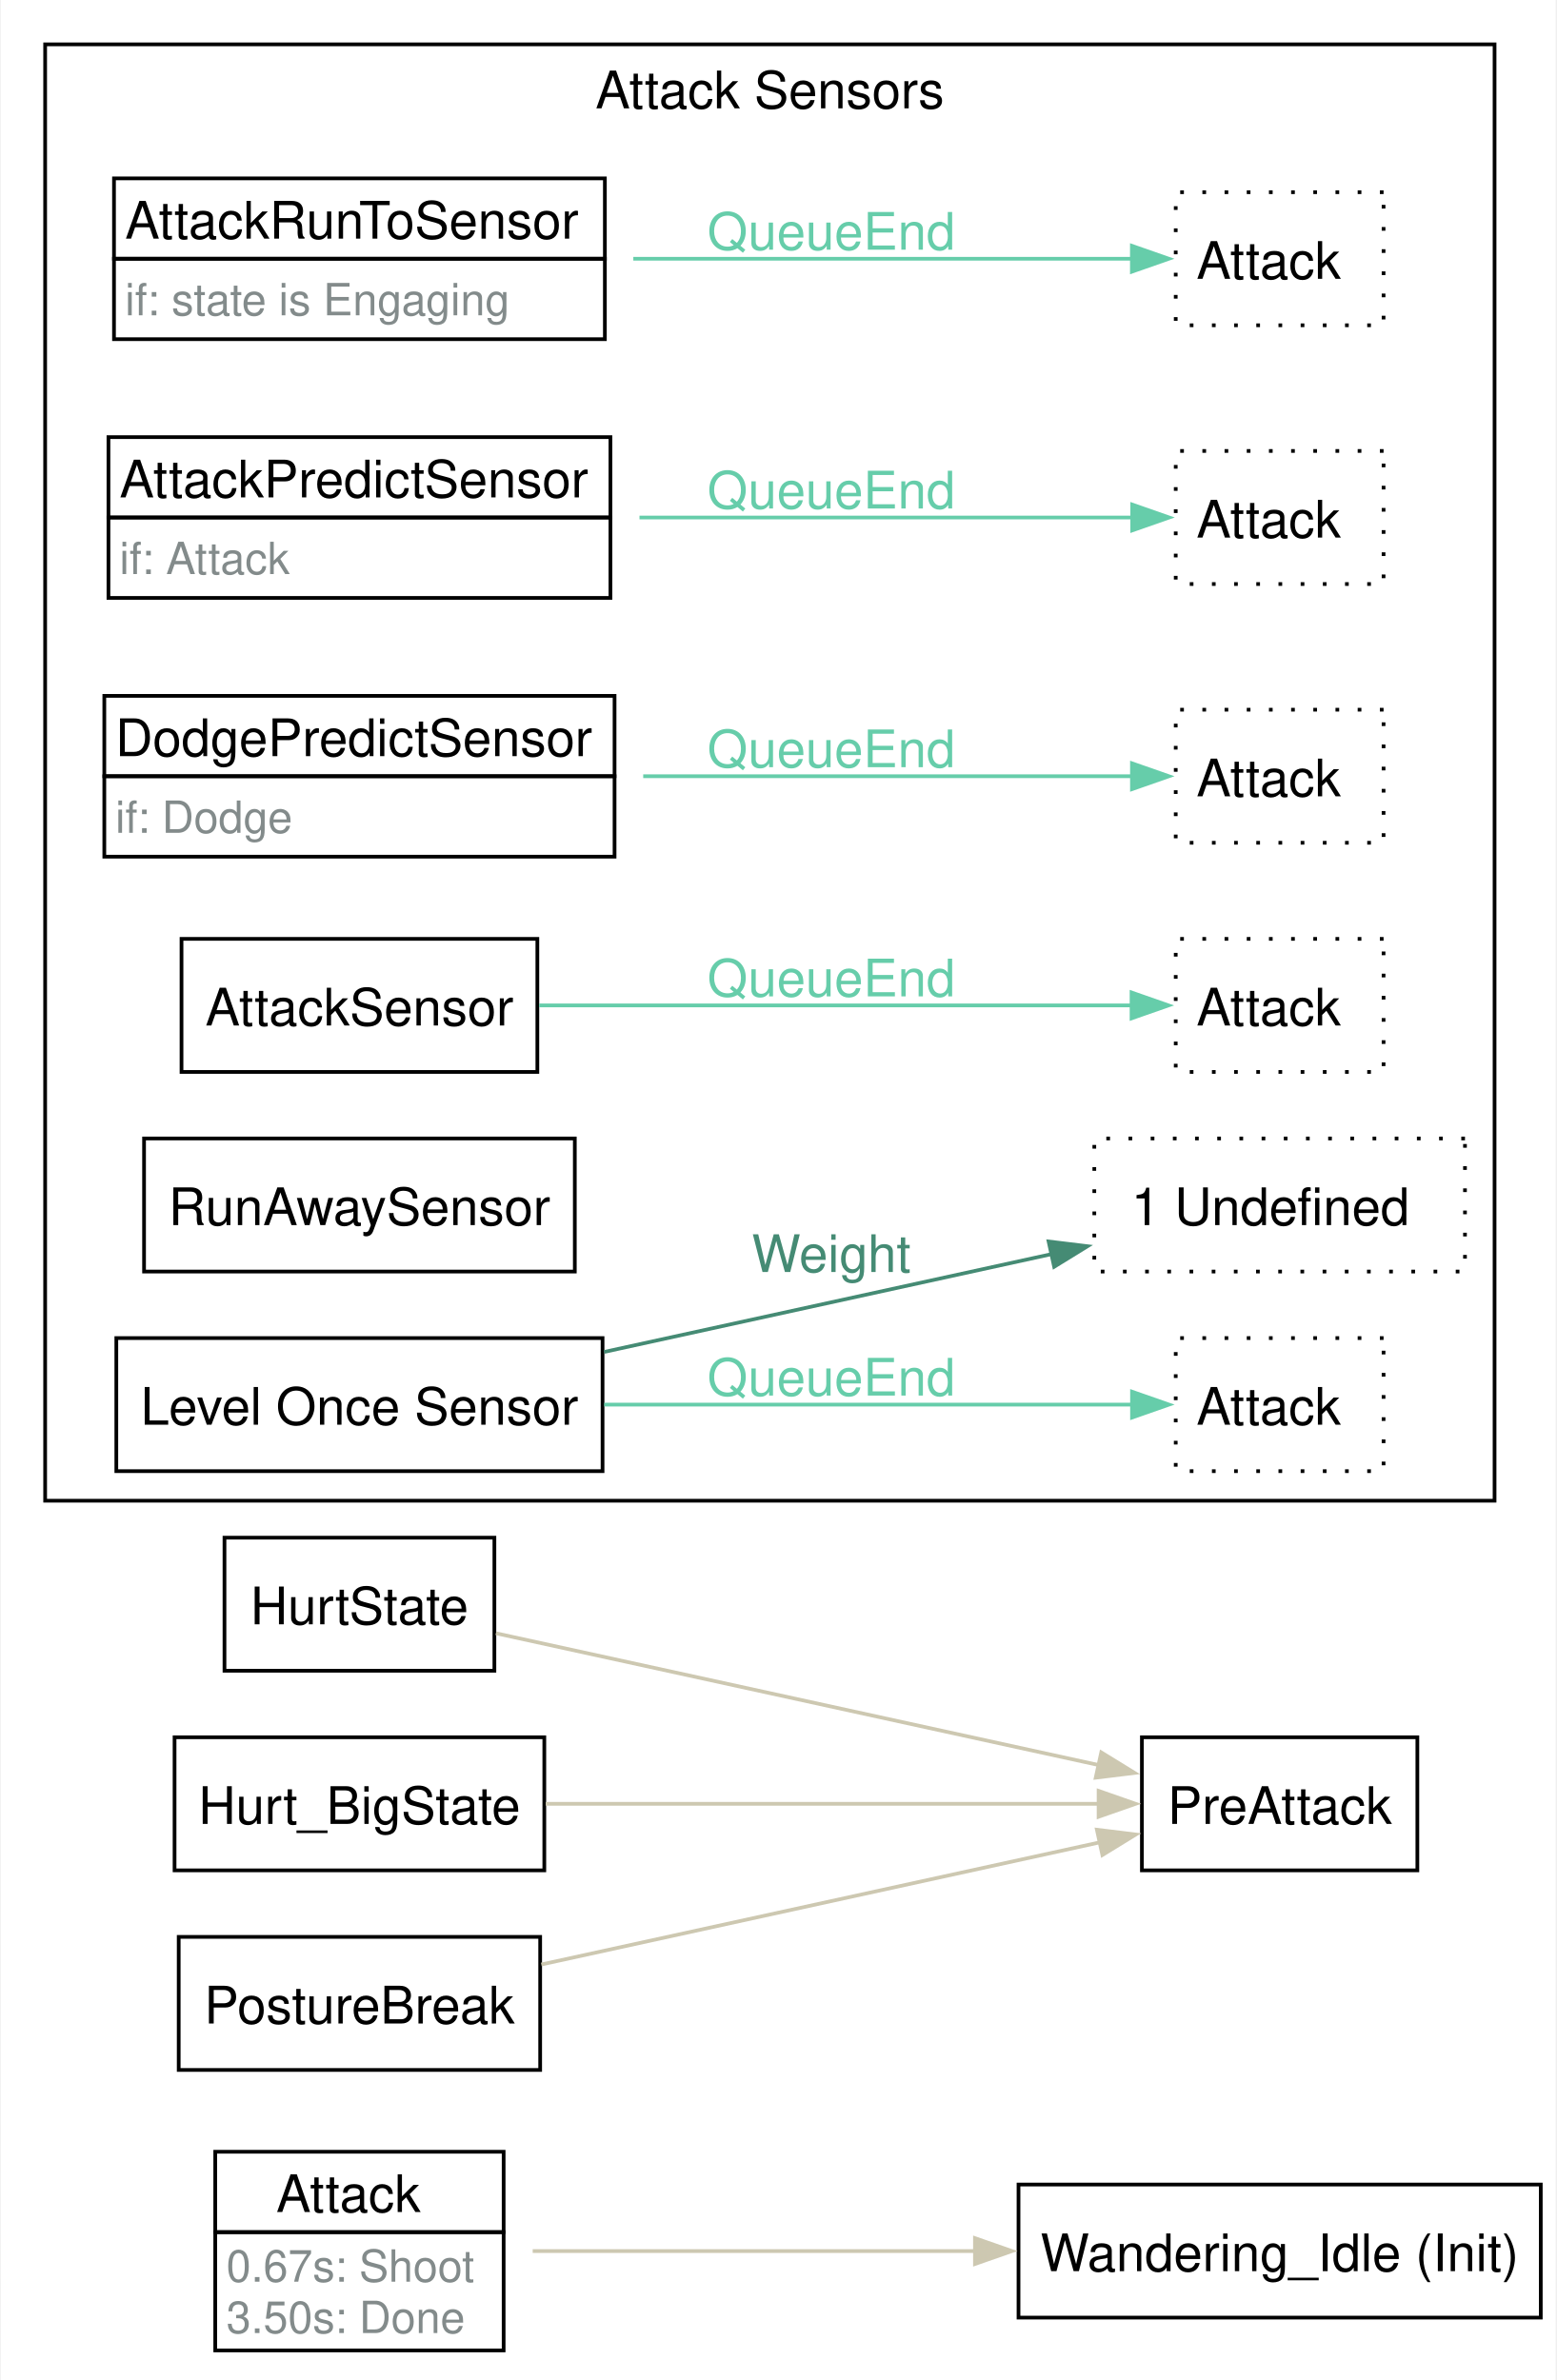
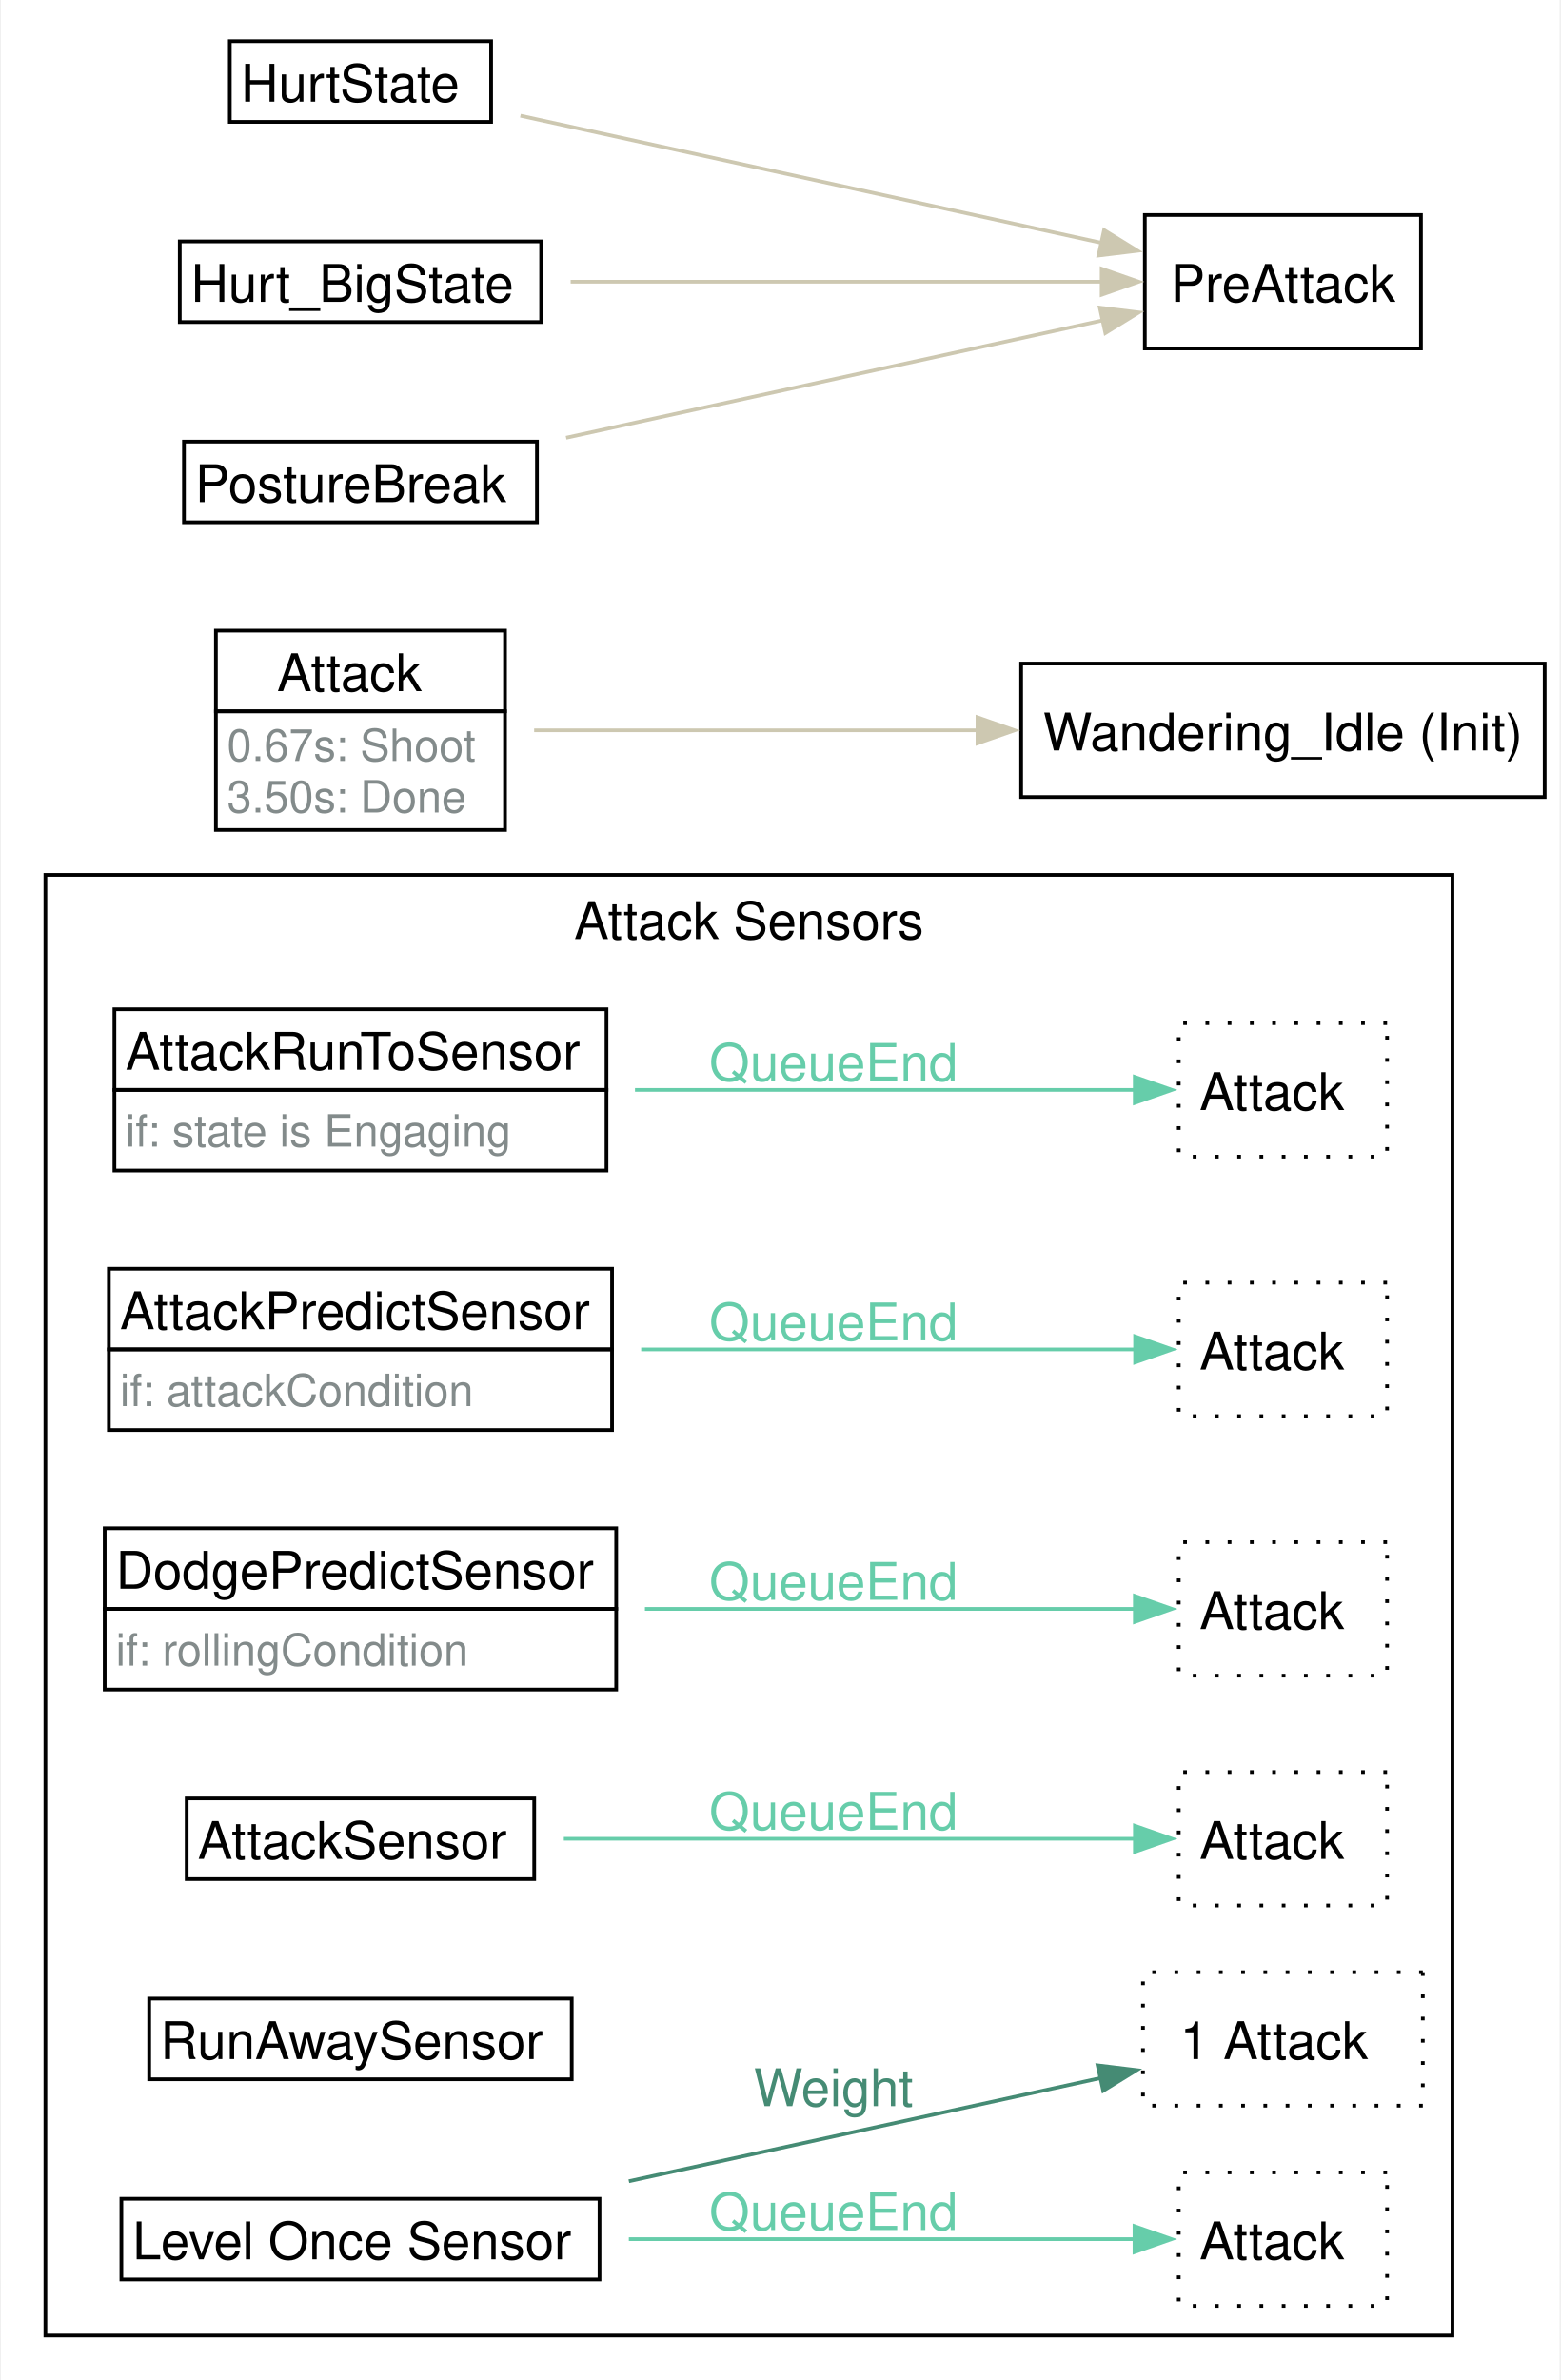
- <svg xmlns="http://www.w3.org/2000/svg" width="421pt" height="644pt" viewBox="0.00 0.00 420.50 643.88">
-   <g id="graph0" class="graph" transform="scale(1 1) rotate(0) translate(4 639.88)">
-     <polygon fill="white" stroke="none" points="-4,4 -4,-639.88 416.5,-639.88 416.5,4 -4,4" />
+ <svg xmlns="http://www.w3.org/2000/svg" width="421pt" height="642pt" viewBox="0.00 0.00 420.50 642.00">
+   <g id="graph0" class="graph" transform="scale(1 1) rotate(0) translate(4 638)">
+     <polygon fill="white" stroke="none" points="-4,4 -4,-638 416.5,-638 416.5,4 -4,4" />
    <g id="clust1" class="cluster">
-       <polygon fill="none" stroke="black" points="8,-233.88 8,-627.88 400,-627.88 400,-233.88 8,-233.88" />
-       <text text-anchor="middle" x="204" y="-610.58" font-family="Helvetica,sans-Serif" font-size="14.00">Attack Sensors</text>
+       <polygon fill="none" stroke="black" points="8,-8 8,-402 387.62,-402 387.62,-8 8,-8" />
+       <text text-anchor="middle" x="197.81" y="-384.7" font-family="Helvetica,sans-Serif" font-size="14.00">Attack Sensors</text>
    </g>
    <g id="node1" class="node">
-       <polygon fill="none" stroke="black" points="54,-36 54,-57.75 132,-57.75 132,-36 54,-36" />
-       <text text-anchor="start" x="70.5" y="-41.45" font-family="Helvetica,sans-Serif" font-size="14.00">Attack  </text>
-       <polygon fill="none" stroke="black" points="54,-4 54,-36 132,-36 132,-4 54,-4" />
-       <text text-anchor="start" x="57" y="-22.6" font-family="Helvetica,sans-Serif" font-size="12.00" fill="#838b8b">0.67s: Shoot</text>
-       <text text-anchor="start" x="57" y="-8.7" font-family="Helvetica,sans-Serif" font-size="12.00" fill="#838b8b">3.50s: Done</text>
-       <text text-anchor="start" x="121.5" y="-8.7" font-family="Helvetica,sans-Serif" font-size="14.00">  </text>
+       <polygon fill="none" stroke="black" points="28.5,-23.12 28.5,-44.88 157.5,-44.88 157.5,-23.12 28.5,-23.12" />
+       <text text-anchor="start" x="31.5" y="-28.57" font-family="Helvetica,sans-Serif" font-size="14.00">Level Once Sensor  </text>
    </g>
    <g id="node2" class="node">
-       <polygon fill="none" stroke="black" points="412.5,-48.88 271.25,-48.88 271.25,-12.88 412.5,-12.88 412.5,-48.88" />
-       <text text-anchor="middle" x="341.88" y="-25.45" font-family="Helvetica,sans-Serif" font-size="14.00">Wandering_Idle (Init)</text>
+       <polygon fill="none" stroke="black" stroke-dasharray="1,5" points="369.98,-52 313.77,-52 313.77,-16 369.98,-16 369.98,-52" />
+       <text text-anchor="start" x="319.38" y="-28.57" font-family="Helvetica,sans-Serif" font-size="14.00">Attack  </text>
    </g>
    <g id="edge1" class="edge">
-       <path fill="none" stroke="#cdc8b1" d="M139.86,-30.88C173.43,-30.88 219.89,-30.88 259.69,-30.88" />
-       <polygon fill="#cdc8b1" stroke="#cdc8b1" points="259.47,-34.38 269.47,-30.88 259.47,-27.38 259.47,-34.38" />
+       <path fill="none" stroke="#66cdaa" d="M165.41,-34C210,-34 265.67,-34 302.2,-34" />
+       <polygon fill="#66cdaa" stroke="#66cdaa" points="301.83,-37.5 311.83,-34 301.83,-30.5 301.83,-37.5" />
+       <text text-anchor="middle" x="220.62" y="-36.45" font-family="Helvetica,sans-Serif" font-size="14.00" fill="#66cdaa">QueueEnd</text>
    </g>
    <g id="node3" class="node">
-       <polygon fill="none" stroke="black" points="129.5,-223.88 56.5,-223.88 56.5,-187.88 129.5,-187.88 129.5,-223.88" />
-       <text text-anchor="middle" x="93" y="-200.45" font-family="Helvetica,sans-Serif" font-size="14.00">HurtState</text>
+       <polygon fill="none" stroke="black" stroke-dasharray="1,5" points="379.62,-106 304.12,-106 304.12,-70 379.62,-70 379.62,-106" />
+       <text text-anchor="start" x="314.12" y="-82.58" font-family="Helvetica,sans-Serif" font-size="14.00">1 Attack  </text>
+     </g>
+     <g id="edge2" class="edge">
+       <path fill="none" stroke="#458b74" d="M165.41,-49.62C206.27,-58.56 256.44,-69.53 292.66,-77.45" />
+       <polygon fill="#458b74" stroke="#458b74" points="291.9,-80.87 302.42,-79.59 293.39,-74.03 291.9,-80.87" />
+       <text text-anchor="middle" x="220.62" y="-69.87" font-family="Helvetica,sans-Serif" font-size="14.00" fill="#458b74">Weight</text>
    </g>
    <g id="node4" class="node">
-       <polygon fill="none" stroke="black" points="379.12,-169.88 304.62,-169.88 304.62,-133.88 379.12,-133.88 379.12,-169.88" />
-       <text text-anchor="middle" x="341.88" y="-146.45" font-family="Helvetica,sans-Serif" font-size="14.00">PreAttack</text>
-     </g>
-     <g id="edge2" class="edge">
-       <path fill="none" stroke="#cdc8b1" d="M129.9,-198.02C172.98,-188.6 245.38,-172.76 293.14,-162.32" />
-       <polygon fill="#cdc8b1" stroke="#cdc8b1" points="293.63,-165.79 302.65,-160.24 292.13,-158.95 293.63,-165.79" />
+       <polygon fill="none" stroke="black" points="36,-77.12 36,-98.88 150,-98.88 150,-77.12 36,-77.12" />
+       <text text-anchor="start" x="39" y="-82.58" font-family="Helvetica,sans-Serif" font-size="14.00">RunAwaySensor  </text>
    </g>
    <g id="node5" class="node">
-       <polygon fill="none" stroke="black" points="143,-169.88 43,-169.88 43,-133.88 143,-133.88 143,-169.88" />
-       <text text-anchor="middle" x="93" y="-146.45" font-family="Helvetica,sans-Serif" font-size="14.00">Hurt_BigState</text>
+       <polygon fill="none" stroke="black" points="46.12,-131.12 46.12,-152.88 139.88,-152.88 139.88,-131.12 46.12,-131.12" />
+       <text text-anchor="start" x="49.12" y="-136.57" font-family="Helvetica,sans-Serif" font-size="14.00">AttackSensor  </text>
+     </g>
+     <g id="node6" class="node">
+       <polygon fill="none" stroke="black" stroke-dasharray="1,5" points="369.98,-160 313.77,-160 313.77,-124 369.98,-124 369.98,-160" />
+       <text text-anchor="start" x="319.38" y="-136.57" font-family="Helvetica,sans-Serif" font-size="14.00">Attack  </text>
    </g>
    <g id="edge3" class="edge">
-       <path fill="none" stroke="#cdc8b1" d="M143.37,-151.88C186.93,-151.88 250.03,-151.88 293.11,-151.88" />
-       <polygon fill="#cdc8b1" stroke="#cdc8b1" points="292.91,-155.38 302.91,-151.88 292.91,-148.38 292.91,-155.38" />
+       <path fill="none" stroke="#66cdaa" d="M147.87,-142C194.46,-142 260.67,-142 302.18,-142" />
+       <polygon fill="#66cdaa" stroke="#66cdaa" points="301.94,-145.5 311.94,-142 301.94,-138.5 301.94,-145.5" />
+       <text text-anchor="middle" x="220.62" y="-144.45" font-family="Helvetica,sans-Serif" font-size="14.00" fill="#66cdaa">QueueEnd</text>
    </g>
-     <g id="node6" class="node">
-       <polygon fill="none" stroke="black" points="141.88,-115.88 44.12,-115.88 44.12,-79.88 141.88,-79.88 141.88,-115.88" />
-       <text text-anchor="middle" x="93" y="-92.45" font-family="Helvetica,sans-Serif" font-size="14.00">PostureBreak</text>
+     <g id="node7" class="node">
+       <polygon fill="none" stroke="black" points="24,-204 24,-225.75 162,-225.75 162,-204 24,-204" />
+       <text text-anchor="start" x="27" y="-209.45" font-family="Helvetica,sans-Serif" font-size="14.00">DodgePredictSensor  </text>
+       <polygon fill="none" stroke="black" points="24,-182.25 24,-204 162,-204 162,-182.25 24,-182.25" />
+       <text text-anchor="start" x="27" y="-188.7" font-family="Helvetica,sans-Serif" font-size="12.00" fill="#838b8b">if: rollingCondition</text>
+       <text text-anchor="start" x="123.75" y="-188.7" font-family="Helvetica,sans-Serif" font-size="14.00">  </text>
+     </g>
+     <g id="node8" class="node">
+       <polygon fill="none" stroke="black" stroke-dasharray="1,5" points="369.98,-222 313.77,-222 313.77,-186 369.98,-186 369.98,-222" />
+       <text text-anchor="start" x="319.38" y="-198.57" font-family="Helvetica,sans-Serif" font-size="14.00">Attack  </text>
    </g>
    <g id="edge4" class="edge">
-       <path fill="none" stroke="#cdc8b1" d="M142.19,-108.41C185.85,-117.97 249.84,-131.96 293.31,-141.47" />
-       <polygon fill="#cdc8b1" stroke="#cdc8b1" points="292.45,-144.87 302.97,-143.58 293.94,-138.03 292.45,-144.87" />
+       <path fill="none" stroke="#66cdaa" d="M169.75,-204C213.55,-204 266.83,-204 302.18,-204" />
+       <polygon fill="#66cdaa" stroke="#66cdaa" points="301.93,-207.5 311.93,-204 301.93,-200.5 301.93,-207.5" />
+       <text text-anchor="middle" x="220.62" y="-206.45" font-family="Helvetica,sans-Serif" font-size="14.00" fill="#66cdaa">QueueEnd</text>
    </g>
-     <g id="node7" class="node">
-       <polygon fill="none" stroke="black" points="158.75,-277.88 27.25,-277.88 27.25,-241.88 158.75,-241.88 158.75,-277.88" />
-       <text text-anchor="middle" x="93" y="-254.45" font-family="Helvetica,sans-Serif" font-size="14.00">Level Once Sensor</text>
+     <g id="node9" class="node">
+       <polygon fill="none" stroke="black" points="25.12,-274 25.12,-295.75 160.88,-295.75 160.88,-274 25.12,-274" />
+       <text text-anchor="start" x="28.12" y="-279.45" font-family="Helvetica,sans-Serif" font-size="14.00">AttackPredictSensor  </text>
+       <polygon fill="none" stroke="black" points="25.12,-252.25 25.12,-274 160.88,-274 160.88,-252.25 25.12,-252.25" />
+       <text text-anchor="start" x="28.12" y="-258.7" font-family="Helvetica,sans-Serif" font-size="12.00" fill="#838b8b">if: attackCondition</text>
+       <text text-anchor="start" x="123.38" y="-258.7" font-family="Helvetica,sans-Serif" font-size="14.00">  </text>
    </g>
-     <g id="node8" class="node">
-       <polygon fill="none" stroke="black" stroke-dasharray="1,5" points="369.98,-277.88 313.77,-277.88 313.77,-241.88 369.98,-241.88 369.98,-277.88" />
-       <text text-anchor="start" x="319.38" y="-254.45" font-family="Helvetica,sans-Serif" font-size="14.00">Attack  </text>
+     <g id="node10" class="node">
+       <polygon fill="none" stroke="black" stroke-dasharray="1,5" points="369.98,-292 313.77,-292 313.77,-256 369.98,-256 369.98,-292" />
+       <text text-anchor="start" x="319.38" y="-268.57" font-family="Helvetica,sans-Serif" font-size="14.00">Attack  </text>
    </g>
    <g id="edge5" class="edge">
-       <path fill="none" stroke="#66cdaa" d="M159.19,-259.88C204.76,-259.88 264.07,-259.88 302.31,-259.88" />
-       <polygon fill="#66cdaa" stroke="#66cdaa" points="301.95,-263.38 311.95,-259.88 301.95,-256.38 301.95,-263.38" />
-       <text text-anchor="middle" x="220.62" y="-262.32" font-family="Helvetica,sans-Serif" font-size="14.00" fill="#66cdaa">QueueEnd</text>
+       <path fill="none" stroke="#66cdaa" d="M168.74,-274C212.73,-274 266.54,-274 302.17,-274" />
+       <polygon fill="#66cdaa" stroke="#66cdaa" points="302,-277.5 312,-274 302,-270.5 302,-277.5" />
+       <text text-anchor="middle" x="220.62" y="-276.45" font-family="Helvetica,sans-Serif" font-size="14.00" fill="#66cdaa">QueueEnd</text>
    </g>
-     <g id="node9" class="node">
-       <polygon fill="none" stroke="black" stroke-dasharray="1,5" points="392,-331.88 291.75,-331.88 291.75,-295.88 392,-295.88 392,-331.88" />
-       <text text-anchor="start" x="301.75" y="-308.45" font-family="Helvetica,sans-Serif" font-size="14.00">1 Undefined  </text>
+     <g id="node11" class="node">
+       <polygon fill="none" stroke="black" points="26.62,-344 26.62,-365.75 159.38,-365.75 159.38,-344 26.62,-344" />
+       <text text-anchor="start" x="29.62" y="-349.45" font-family="Helvetica,sans-Serif" font-size="14.00">AttackRunToSensor  </text>
+       <polygon fill="none" stroke="black" points="26.62,-322.25 26.62,-344 159.38,-344 159.38,-322.25 26.62,-322.25" />
+       <text text-anchor="start" x="29.62" y="-328.7" font-family="Helvetica,sans-Serif" font-size="12.00" fill="#838b8b">if: state is Engaging</text>
+       <text text-anchor="start" x="133.88" y="-328.7" font-family="Helvetica,sans-Serif" font-size="14.00">  </text>
+     </g>
+     <g id="node12" class="node">
+       <polygon fill="none" stroke="black" stroke-dasharray="1,5" points="369.98,-362 313.77,-362 313.77,-326 369.98,-326 369.98,-362" />
+       <text text-anchor="start" x="319.38" y="-338.57" font-family="Helvetica,sans-Serif" font-size="14.00">Attack  </text>
    </g>
    <g id="edge6" class="edge">
-       <path fill="none" stroke="#458b74" d="M159.19,-274.13C196.73,-282.35 243.6,-292.6 280.34,-300.63" />
-       <polygon fill="#458b74" stroke="#458b74" points="279.39,-304.01 289.91,-302.73 280.89,-297.17 279.39,-304.01" />
-       <text text-anchor="middle" x="220.62" y="-295.75" font-family="Helvetica,sans-Serif" font-size="14.00" fill="#458b74">Weight</text>
+       <path fill="none" stroke="#66cdaa" d="M167.07,-344C211.27,-344 265.87,-344 301.94,-344" />
+       <polygon fill="#66cdaa" stroke="#66cdaa" points="301.91,-347.5 311.91,-344 301.91,-340.5 301.91,-347.5" />
+       <text text-anchor="middle" x="220.62" y="-346.45" font-family="Helvetica,sans-Serif" font-size="14.00" fill="#66cdaa">QueueEnd</text>
    </g>
-     <g id="node10" class="node">
-       <polygon fill="none" stroke="black" points="151.25,-331.88 34.75,-331.88 34.75,-295.88 151.25,-295.88 151.25,-331.88" />
-       <text text-anchor="middle" x="93" y="-308.45" font-family="Helvetica,sans-Serif" font-size="14.00">RunAwaySensor</text>
+     <g id="node13" class="node">
+       <polygon fill="none" stroke="black" points="54,-446.12 54,-467.88 132,-467.88 132,-446.12 54,-446.12" />
+       <text text-anchor="start" x="70.5" y="-451.57" font-family="Helvetica,sans-Serif" font-size="14.00">Attack  </text>
+       <polygon fill="none" stroke="black" points="54,-414.12 54,-446.12 132,-446.12 132,-414.12 54,-414.12" />
+       <text text-anchor="start" x="57" y="-432.73" font-family="Helvetica,sans-Serif" font-size="12.00" fill="#838b8b">0.67s: Shoot</text>
+       <text text-anchor="start" x="57" y="-418.83" font-family="Helvetica,sans-Serif" font-size="12.00" fill="#838b8b">3.50s: Done</text>
+       <text text-anchor="start" x="121.5" y="-418.83" font-family="Helvetica,sans-Serif" font-size="14.00">  </text>
    </g>
-     <g id="node11" class="node">
-       <polygon fill="none" stroke="black" points="141.12,-385.88 44.88,-385.88 44.88,-349.88 141.12,-349.88 141.12,-385.88" />
-       <text text-anchor="middle" x="93" y="-362.45" font-family="Helvetica,sans-Serif" font-size="14.00">AttackSensor</text>
-     </g>
-     <g id="node12" class="node">
-       <polygon fill="none" stroke="black" stroke-dasharray="1,5" points="369.98,-385.88 313.77,-385.88 313.77,-349.88 369.98,-349.88 369.98,-385.88" />
-       <text text-anchor="start" x="319.38" y="-362.45" font-family="Helvetica,sans-Serif" font-size="14.00">Attack  </text>
+     <g id="node14" class="node">
+       <polygon fill="none" stroke="black" points="412.5,-459 271.25,-459 271.25,-423 412.5,-423 412.5,-459" />
+       <text text-anchor="middle" x="341.88" y="-435.57" font-family="Helvetica,sans-Serif" font-size="14.00">Wandering_Idle (Init)</text>
    </g>
    <g id="edge7" class="edge">
-       <path fill="none" stroke="#66cdaa" d="M141.6,-367.88C188.22,-367.88 258.4,-367.88 301.83,-367.88" />
-       <polygon fill="#66cdaa" stroke="#66cdaa" points="301.82,-371.38 311.82,-367.88 301.82,-364.38 301.82,-371.38" />
-       <text text-anchor="middle" x="220.62" y="-370.32" font-family="Helvetica,sans-Serif" font-size="14.00" fill="#66cdaa">QueueEnd</text>
+       <path fill="none" stroke="#cdc8b1" d="M139.86,-441C173.43,-441 219.89,-441 259.69,-441" />
+       <polygon fill="#cdc8b1" stroke="#cdc8b1" points="259.47,-444.5 269.47,-441 259.47,-437.5 259.47,-444.5" />
    </g>
-     <g id="node13" class="node">
-       <polygon fill="none" stroke="black" points="24,-429.88 24,-451.62 162,-451.62 162,-429.88 24,-429.88" />
-       <text text-anchor="start" x="27" y="-435.32" font-family="Helvetica,sans-Serif" font-size="14.00">DodgePredictSensor  </text>
-       <polygon fill="none" stroke="black" points="24,-408.12 24,-429.88 162,-429.88 162,-408.12 24,-408.12" />
-       <text text-anchor="start" x="27" y="-414.57" font-family="Helvetica,sans-Serif" font-size="12.00" fill="#838b8b">if: Dodge</text>
-       <text text-anchor="start" x="75" y="-414.57" font-family="Helvetica,sans-Serif" font-size="14.00">  </text>
+     <g id="node15" class="node">
+       <polygon fill="none" stroke="black" points="57.75,-605.12 57.75,-626.88 128.25,-626.88 128.25,-605.12 57.75,-605.12" />
+       <text text-anchor="start" x="60.75" y="-610.58" font-family="Helvetica,sans-Serif" font-size="14.00">HurtState  </text>
    </g>
-     <g id="node14" class="node">
-       <polygon fill="none" stroke="black" stroke-dasharray="1,5" points="369.98,-447.88 313.77,-447.88 313.77,-411.88 369.98,-411.88 369.98,-447.88" />
-       <text text-anchor="start" x="319.38" y="-424.45" font-family="Helvetica,sans-Serif" font-size="14.00">Attack  </text>
+     <g id="node16" class="node">
+       <polygon fill="none" stroke="black" points="379.12,-580 304.62,-580 304.62,-544 379.12,-544 379.12,-580" />
+       <text text-anchor="middle" x="341.88" y="-556.58" font-family="Helvetica,sans-Serif" font-size="14.00">PreAttack</text>
    </g>
    <g id="edge8" class="edge">
-       <path fill="none" stroke="#66cdaa" d="M169.75,-429.88C213.55,-429.88 266.83,-429.88 302.18,-429.88" />
-       <polygon fill="#66cdaa" stroke="#66cdaa" points="301.93,-433.38 311.93,-429.88 301.93,-426.38 301.93,-433.38" />
-       <text text-anchor="middle" x="220.62" y="-432.32" font-family="Helvetica,sans-Serif" font-size="14.00" fill="#66cdaa">QueueEnd</text>
+       <path fill="none" stroke="#cdc8b1" d="M136.16,-606.78C179.7,-597.25 247.55,-582.41 293.06,-572.46" />
+       <polygon fill="#cdc8b1" stroke="#cdc8b1" points="293.63,-575.92 302.65,-570.36 292.13,-569.08 293.63,-575.92" />
    </g>
-     <g id="node15" class="node">
-       <polygon fill="none" stroke="black" points="25.12,-499.88 25.12,-521.62 160.88,-521.62 160.88,-499.88 25.12,-499.88" />
-       <text text-anchor="start" x="28.12" y="-505.32" font-family="Helvetica,sans-Serif" font-size="14.00">AttackPredictSensor  </text>
-       <polygon fill="none" stroke="black" points="25.12,-478.12 25.12,-499.88 160.88,-499.88 160.88,-478.12 25.12,-478.12" />
-       <text text-anchor="start" x="28.12" y="-484.57" font-family="Helvetica,sans-Serif" font-size="12.00" fill="#838b8b">if: Attack</text>
-       <text text-anchor="start" x="73.12" y="-484.57" font-family="Helvetica,sans-Serif" font-size="14.00">  </text>
-     </g>
-     <g id="node16" class="node">
-       <polygon fill="none" stroke="black" stroke-dasharray="1,5" points="369.98,-517.88 313.77,-517.88 313.77,-481.88 369.98,-481.88 369.98,-517.88" />
-       <text text-anchor="start" x="319.38" y="-494.45" font-family="Helvetica,sans-Serif" font-size="14.00">Attack  </text>
+     <g id="node17" class="node">
+       <polygon fill="none" stroke="black" points="44.25,-551.12 44.25,-572.88 141.75,-572.88 141.75,-551.12 44.25,-551.12" />
+       <text text-anchor="start" x="47.25" y="-556.58" font-family="Helvetica,sans-Serif" font-size="14.00">Hurt_BigState  </text>
    </g>
    <g id="edge9" class="edge">
-       <path fill="none" stroke="#66cdaa" d="M168.74,-499.88C212.73,-499.88 266.54,-499.88 302.17,-499.88" />
-       <polygon fill="#66cdaa" stroke="#66cdaa" points="302,-503.38 312,-499.88 302,-496.38 302,-503.38" />
-       <text text-anchor="middle" x="220.62" y="-502.32" font-family="Helvetica,sans-Serif" font-size="14.00" fill="#66cdaa">QueueEnd</text>
-     </g>
-     <g id="node17" class="node">
-       <polygon fill="none" stroke="black" points="26.62,-569.88 26.62,-591.62 159.38,-591.62 159.38,-569.88 26.62,-569.88" />
-       <text text-anchor="start" x="29.62" y="-575.33" font-family="Helvetica,sans-Serif" font-size="14.00">AttackRunToSensor  </text>
-       <polygon fill="none" stroke="black" points="26.62,-548.12 26.62,-569.88 159.38,-569.88 159.38,-548.12 26.62,-548.12" />
-       <text text-anchor="start" x="29.62" y="-554.58" font-family="Helvetica,sans-Serif" font-size="12.00" fill="#838b8b">if: state is Engaging</text>
-       <text text-anchor="start" x="133.88" y="-554.58" font-family="Helvetica,sans-Serif" font-size="14.00">  </text>
+       <path fill="none" stroke="#cdc8b1" d="M149.71,-562C192.91,-562 252.13,-562 293.16,-562" />
+       <polygon fill="#cdc8b1" stroke="#cdc8b1" points="292.97,-565.5 302.97,-562 292.97,-558.5 292.97,-565.5" />
    </g>
    <g id="node18" class="node">
-       <polygon fill="none" stroke="black" stroke-dasharray="1,5" points="369.98,-587.88 313.77,-587.88 313.77,-551.88 369.98,-551.88 369.98,-587.88" />
-       <text text-anchor="start" x="319.38" y="-564.45" font-family="Helvetica,sans-Serif" font-size="14.00">Attack  </text>
+       <polygon fill="none" stroke="black" points="45.38,-497.12 45.38,-518.88 140.62,-518.88 140.62,-497.12 45.38,-497.12" />
+       <text text-anchor="start" x="48.38" y="-502.57" font-family="Helvetica,sans-Serif" font-size="14.00">PostureBreak  </text>
    </g>
    <g id="edge10" class="edge">
-       <path fill="none" stroke="#66cdaa" d="M167.07,-569.88C211.27,-569.88 265.87,-569.88 301.94,-569.88" />
-       <polygon fill="#66cdaa" stroke="#66cdaa" points="301.91,-573.38 311.91,-569.88 301.91,-566.38 301.91,-573.38" />
-       <text text-anchor="middle" x="220.62" y="-572.33" font-family="Helvetica,sans-Serif" font-size="14.00" fill="#66cdaa">QueueEnd</text>
+       <path fill="none" stroke="#cdc8b1" d="M148.48,-519.92C191.83,-529.4 251.89,-542.54 293.32,-551.6" />
+       <polygon fill="#cdc8b1" stroke="#cdc8b1" points="292.48,-555 303,-553.72 293.98,-548.16 292.48,-555" />
    </g>
  </g>
</svg>
